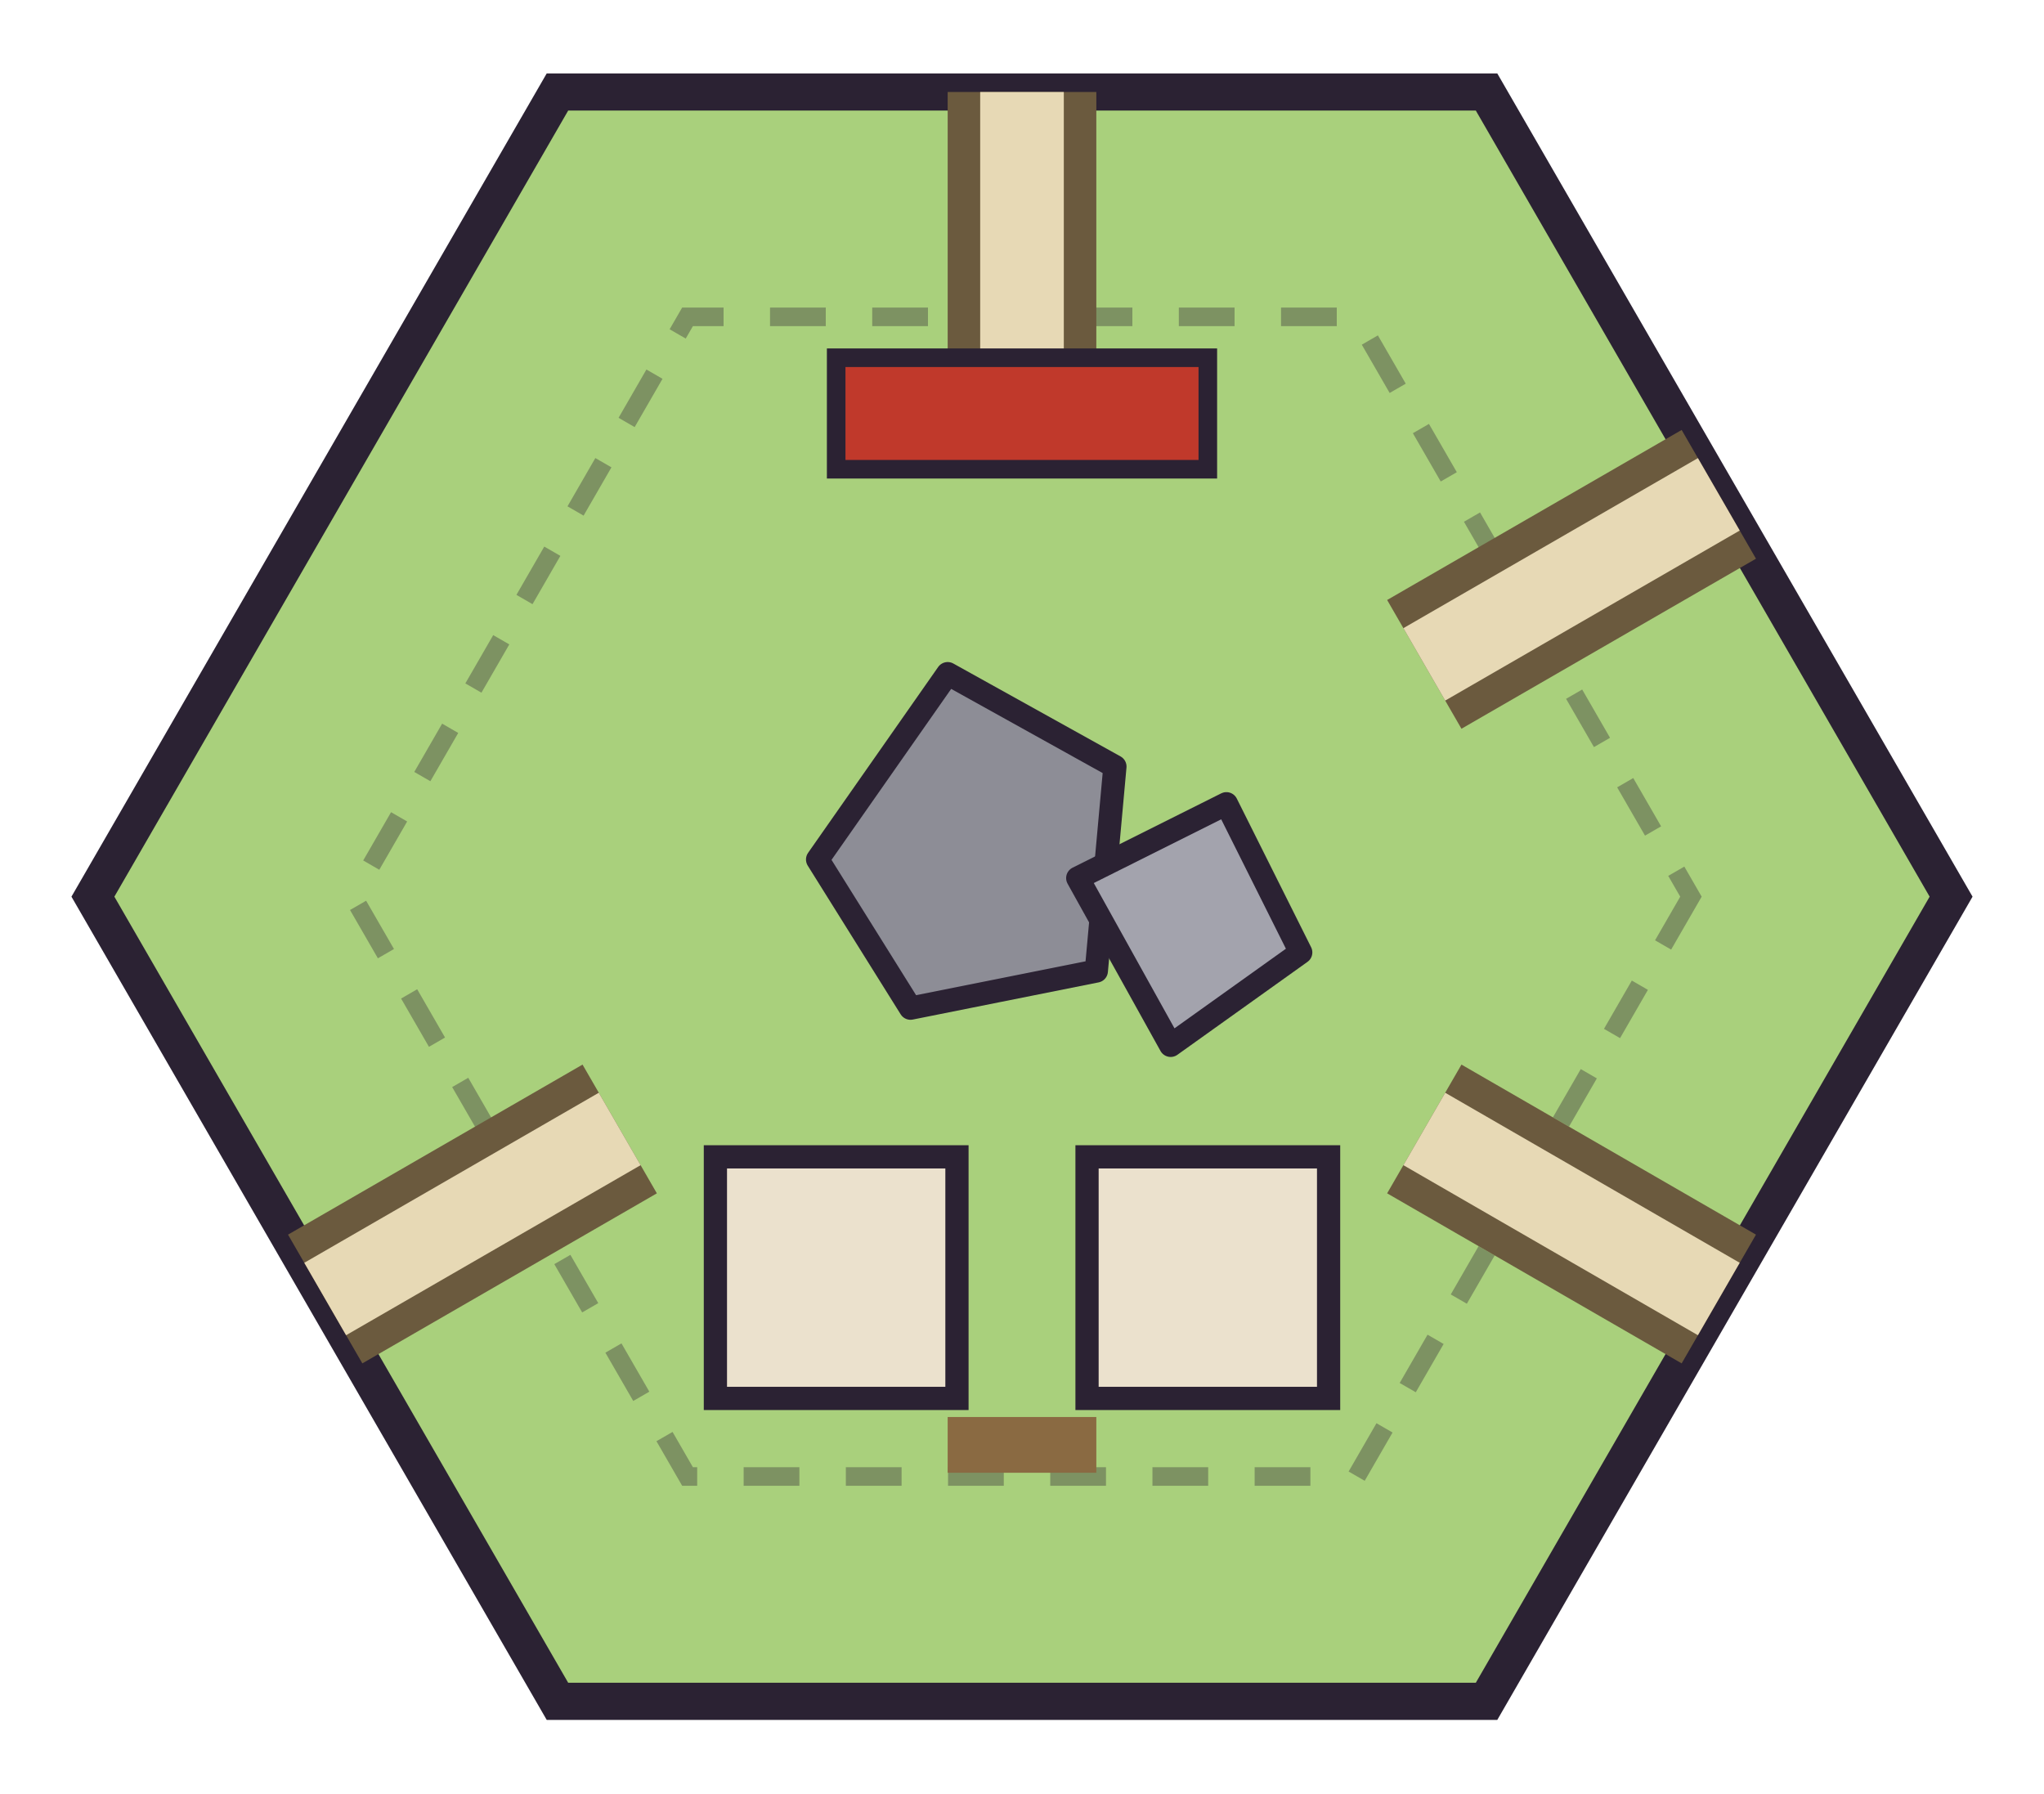
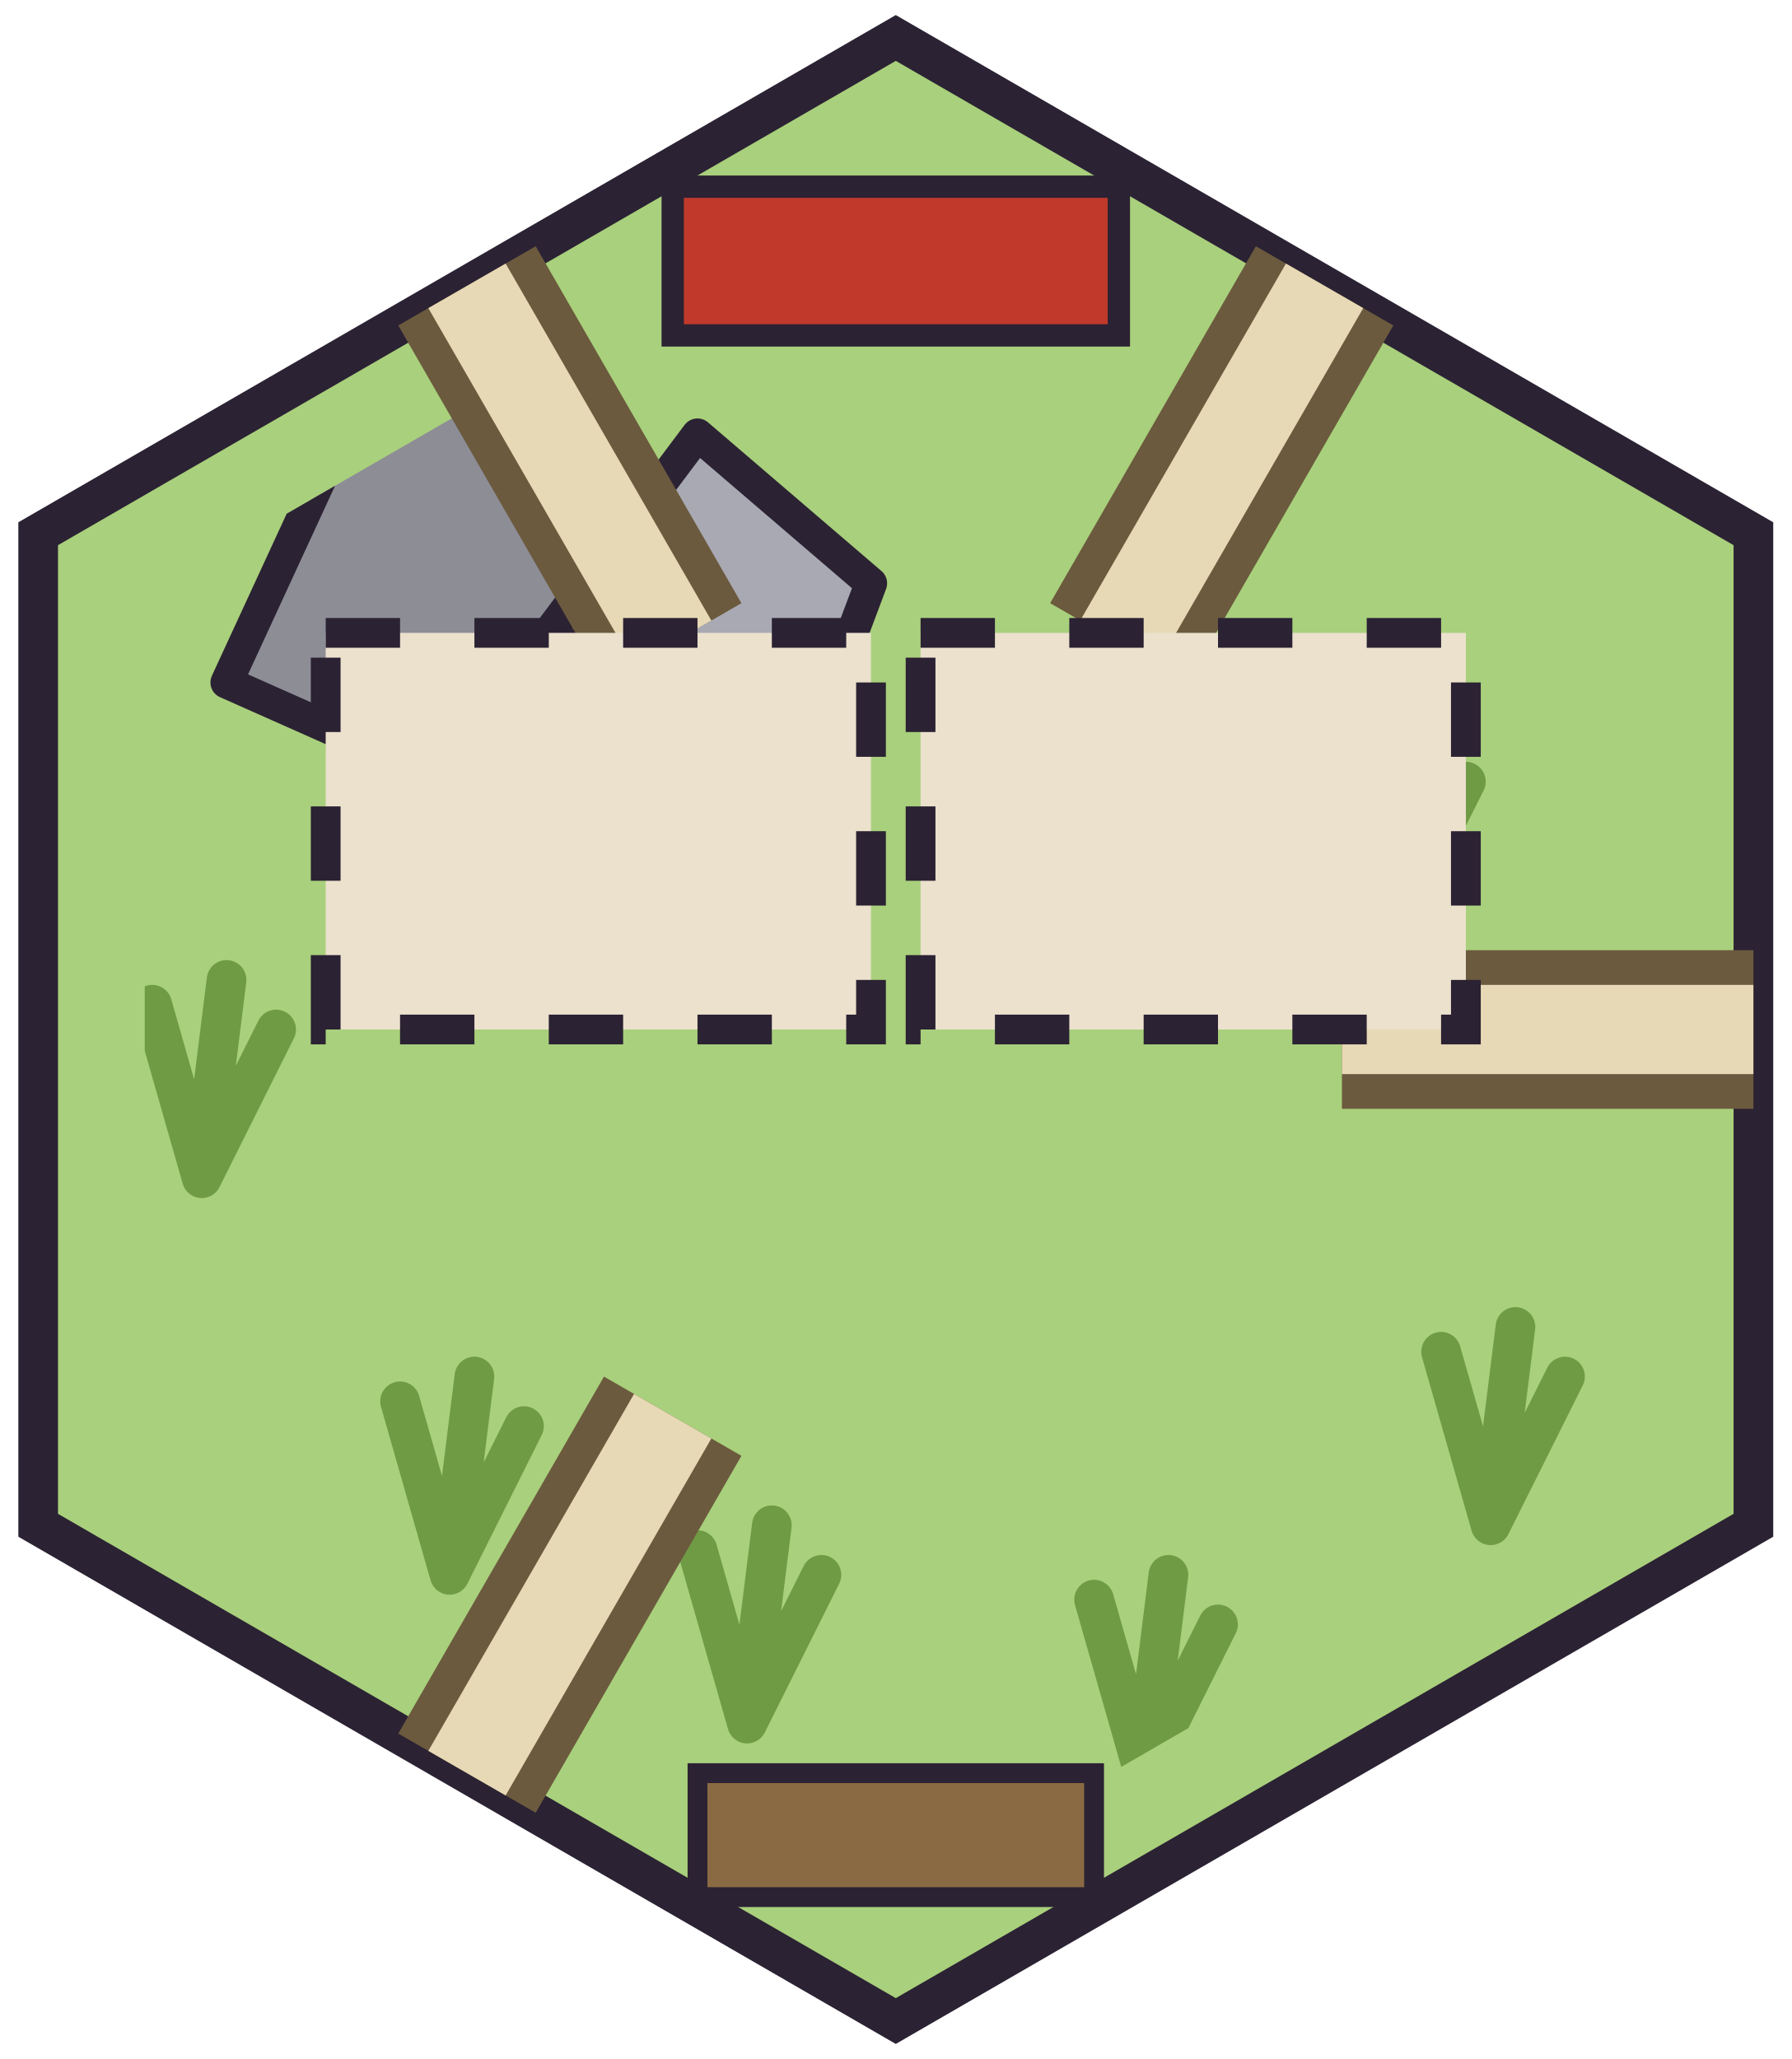
- <svg xmlns="http://www.w3.org/2000/svg" viewBox="0 0 220 193" width="220" height="193" font-family="DejaVu Sans, Arial, sans-serif">
-   <polygon id="tile" points="210.0,96.5 160.0,183.1 60.0,183.1 10.0,96.5 60.0,9.9 160.0,9.9" fill="#a9d07c" stroke="#2b2233" stroke-width="4" />
-   <g id="art-slot">
-     <polygon points="182.0,96.5 146.0,158.9 74.0,158.9 38.0,96.5 74.0,34.1 146.0,34.1" fill="none" stroke="#2b2233" stroke-opacity="0.35" stroke-width="2" stroke-dasharray="6 5" />
+ <svg xmlns="http://www.w3.org/2000/svg" viewBox="-36.14 -41.50 72.28 83.00" width="181" height="208" font-family="DejaVu Sans, Arial, sans-serif">
+   <polygon points="34.6,20.0 0.0,40.0 -34.6,20.0 -34.6,-20.0 -0.0,-40.0 34.6,-20.0" fill="#a9d07c" stroke="#2b2233" stroke-width="1.6" />
+   <clipPath id="c_iron">
+     <polygon points="30.3,17.5 0.0,35.0 -30.3,17.5 -30.3,-17.5 -0.0,-35.0 30.3,-17.5" />
+   </clipPath>
+   <g clip-path="url(#c_iron)">
+     <path d="M-18 22 l-2 -7 M-18 22 l1 -8 M-18 22 l3 -6" stroke="#6f9b45" stroke-width="1.6" fill="none" stroke-linecap="round" />
+     <path d="M-6 28 l-2 -7 M-6 28 l1 -8 M-6 28 l3 -6" stroke="#6f9b45" stroke-width="1.6" fill="none" stroke-linecap="round" />
+     <path d="M10 30 l-2 -7 M10 30 l1 -8 M10 30 l3 -6" stroke="#6f9b45" stroke-width="1.6" fill="none" stroke-linecap="round" />
+     <path d="M24 20 l-2 -7 M24 20 l1 -8 M24 20 l3 -6" stroke="#6f9b45" stroke-width="1.6" fill="none" stroke-linecap="round" />
+     <path d="M20 -4 l-2 -7 M20 -4 l1 -8 M20 -4 l3 -6" stroke="#6f9b45" stroke-width="1.6" fill="none" stroke-linecap="round" />
+     <path d="M-28 6 l-2 -7 M-28 6 l1 -8 M-28 6 l3 -6" stroke="#6f9b45" stroke-width="1.6" fill="none" stroke-linecap="round" />
+     <g stroke="#2b2233" stroke-width="1.3" stroke-linejoin="round">
+       <polygon points="-27,-14 -21,-27 -12,-24 -11,-14 -18,-10" fill="#8d8d96" />
+       <polygon points="-14,-16 -8,-24 -1,-18 -4,-10" fill="#a9a9b3" />
+     </g>
  </g>
-   <line x1="185.0" y1="139.8" x2="153.3" y2="121.5" stroke="#6b5a3e" stroke-width="16" stroke-linecap="butt" />
-   <line x1="185.0" y1="139.8" x2="153.3" y2="121.5" stroke="#e7d9b5" stroke-width="9" stroke-linecap="butt" />
-   <line x1="185.0" y1="53.2" x2="153.3" y2="71.5" stroke="#6b5a3e" stroke-width="16" stroke-linecap="butt" />
-   <line x1="185.0" y1="53.2" x2="153.3" y2="71.5" stroke="#e7d9b5" stroke-width="9" stroke-linecap="butt" />
-   <line x1="110.0" y1="9.9" x2="110.0" y2="46.5" stroke="#6b5a3e" stroke-width="16" stroke-linecap="butt" />
-   <line x1="110.0" y1="9.9" x2="110.0" y2="46.5" stroke="#e7d9b5" stroke-width="9" stroke-linecap="butt" />
-   <line x1="35.0" y1="139.8" x2="66.7" y2="121.5" stroke="#6b5a3e" stroke-width="16" stroke-linecap="butt" />
-   <line x1="35.0" y1="139.8" x2="66.7" y2="121.5" stroke="#e7d9b5" stroke-width="9" stroke-linecap="butt" />
-   <g stroke="#2b2233" stroke-width="2.5" stroke-linejoin="round">
-     <polygon points="88.0,92.5 102.0,72.5 120.0,82.5 118.0,104.5 98.0,108.5" fill="#8d8d96" />
-     <polygon points="116.0,94.5 132.0,86.5 140.0,102.5 126.0,112.5" fill="#a3a3ad" />
-   </g>
-   <rect x="77.0" y="124.5" width="26" height="26" fill="#ebe1cd" stroke="#2b2233" stroke-width="2.5" />
-   <rect x="117.0" y="124.5" width="26" height="26" fill="#ebe1cd" stroke="#2b2233" stroke-width="2.5" />
-   <rect x="102.0" y="152.5" width="16" height="6" fill="#8a6a42" />
-   <rect x="90.0" y="38.5" width="40" height="12" fill="#c0392b" stroke="#2b2233" stroke-width="2" />
+   <line x1="34.6" y1="0.0" x2="18.0" y2="0.0" stroke="#6b5a3e" stroke-width="6.4" />
+   <line x1="34.6" y1="0.0" x2="18.0" y2="0.0" stroke="#e7d9b5" stroke-width="3.6" />
+   <line x1="17.3" y1="-30.0" x2="9.0" y2="-15.6" stroke="#6b5a3e" stroke-width="6.4" />
+   <line x1="17.3" y1="-30.0" x2="9.0" y2="-15.6" stroke="#e7d9b5" stroke-width="3.6" />
+   <line x1="-17.3" y1="-30.0" x2="-9.0" y2="-15.6" stroke="#6b5a3e" stroke-width="6.4" />
+   <line x1="-17.3" y1="-30.0" x2="-9.0" y2="-15.6" stroke="#e7d9b5" stroke-width="3.6" />
+   <line x1="-17.3" y1="30.0" x2="-9.0" y2="15.6" stroke="#6b5a3e" stroke-width="6.4" />
+   <line x1="-17.3" y1="30.0" x2="-9.0" y2="15.6" stroke="#e7d9b5" stroke-width="3.6" />
+   <rect x="-23" y="-16" width="22" height="16" fill="#ebe1cd" stroke="#2b2233" stroke-width="1.2" stroke-dasharray="3" />
+   <rect x="1" y="-16" width="22" height="16" fill="#ebe1cd" stroke="#2b2233" stroke-width="1.2" stroke-dasharray="3" />
+   <rect x="-9" y="-34" width="18" height="6" fill="#c0392b" stroke="#2b2233" stroke-width="0.9" />
+   <rect x="-8" y="30" width="16" height="5" fill="#8a6a42" stroke="#2b2233" stroke-width="0.8" />
</svg>
